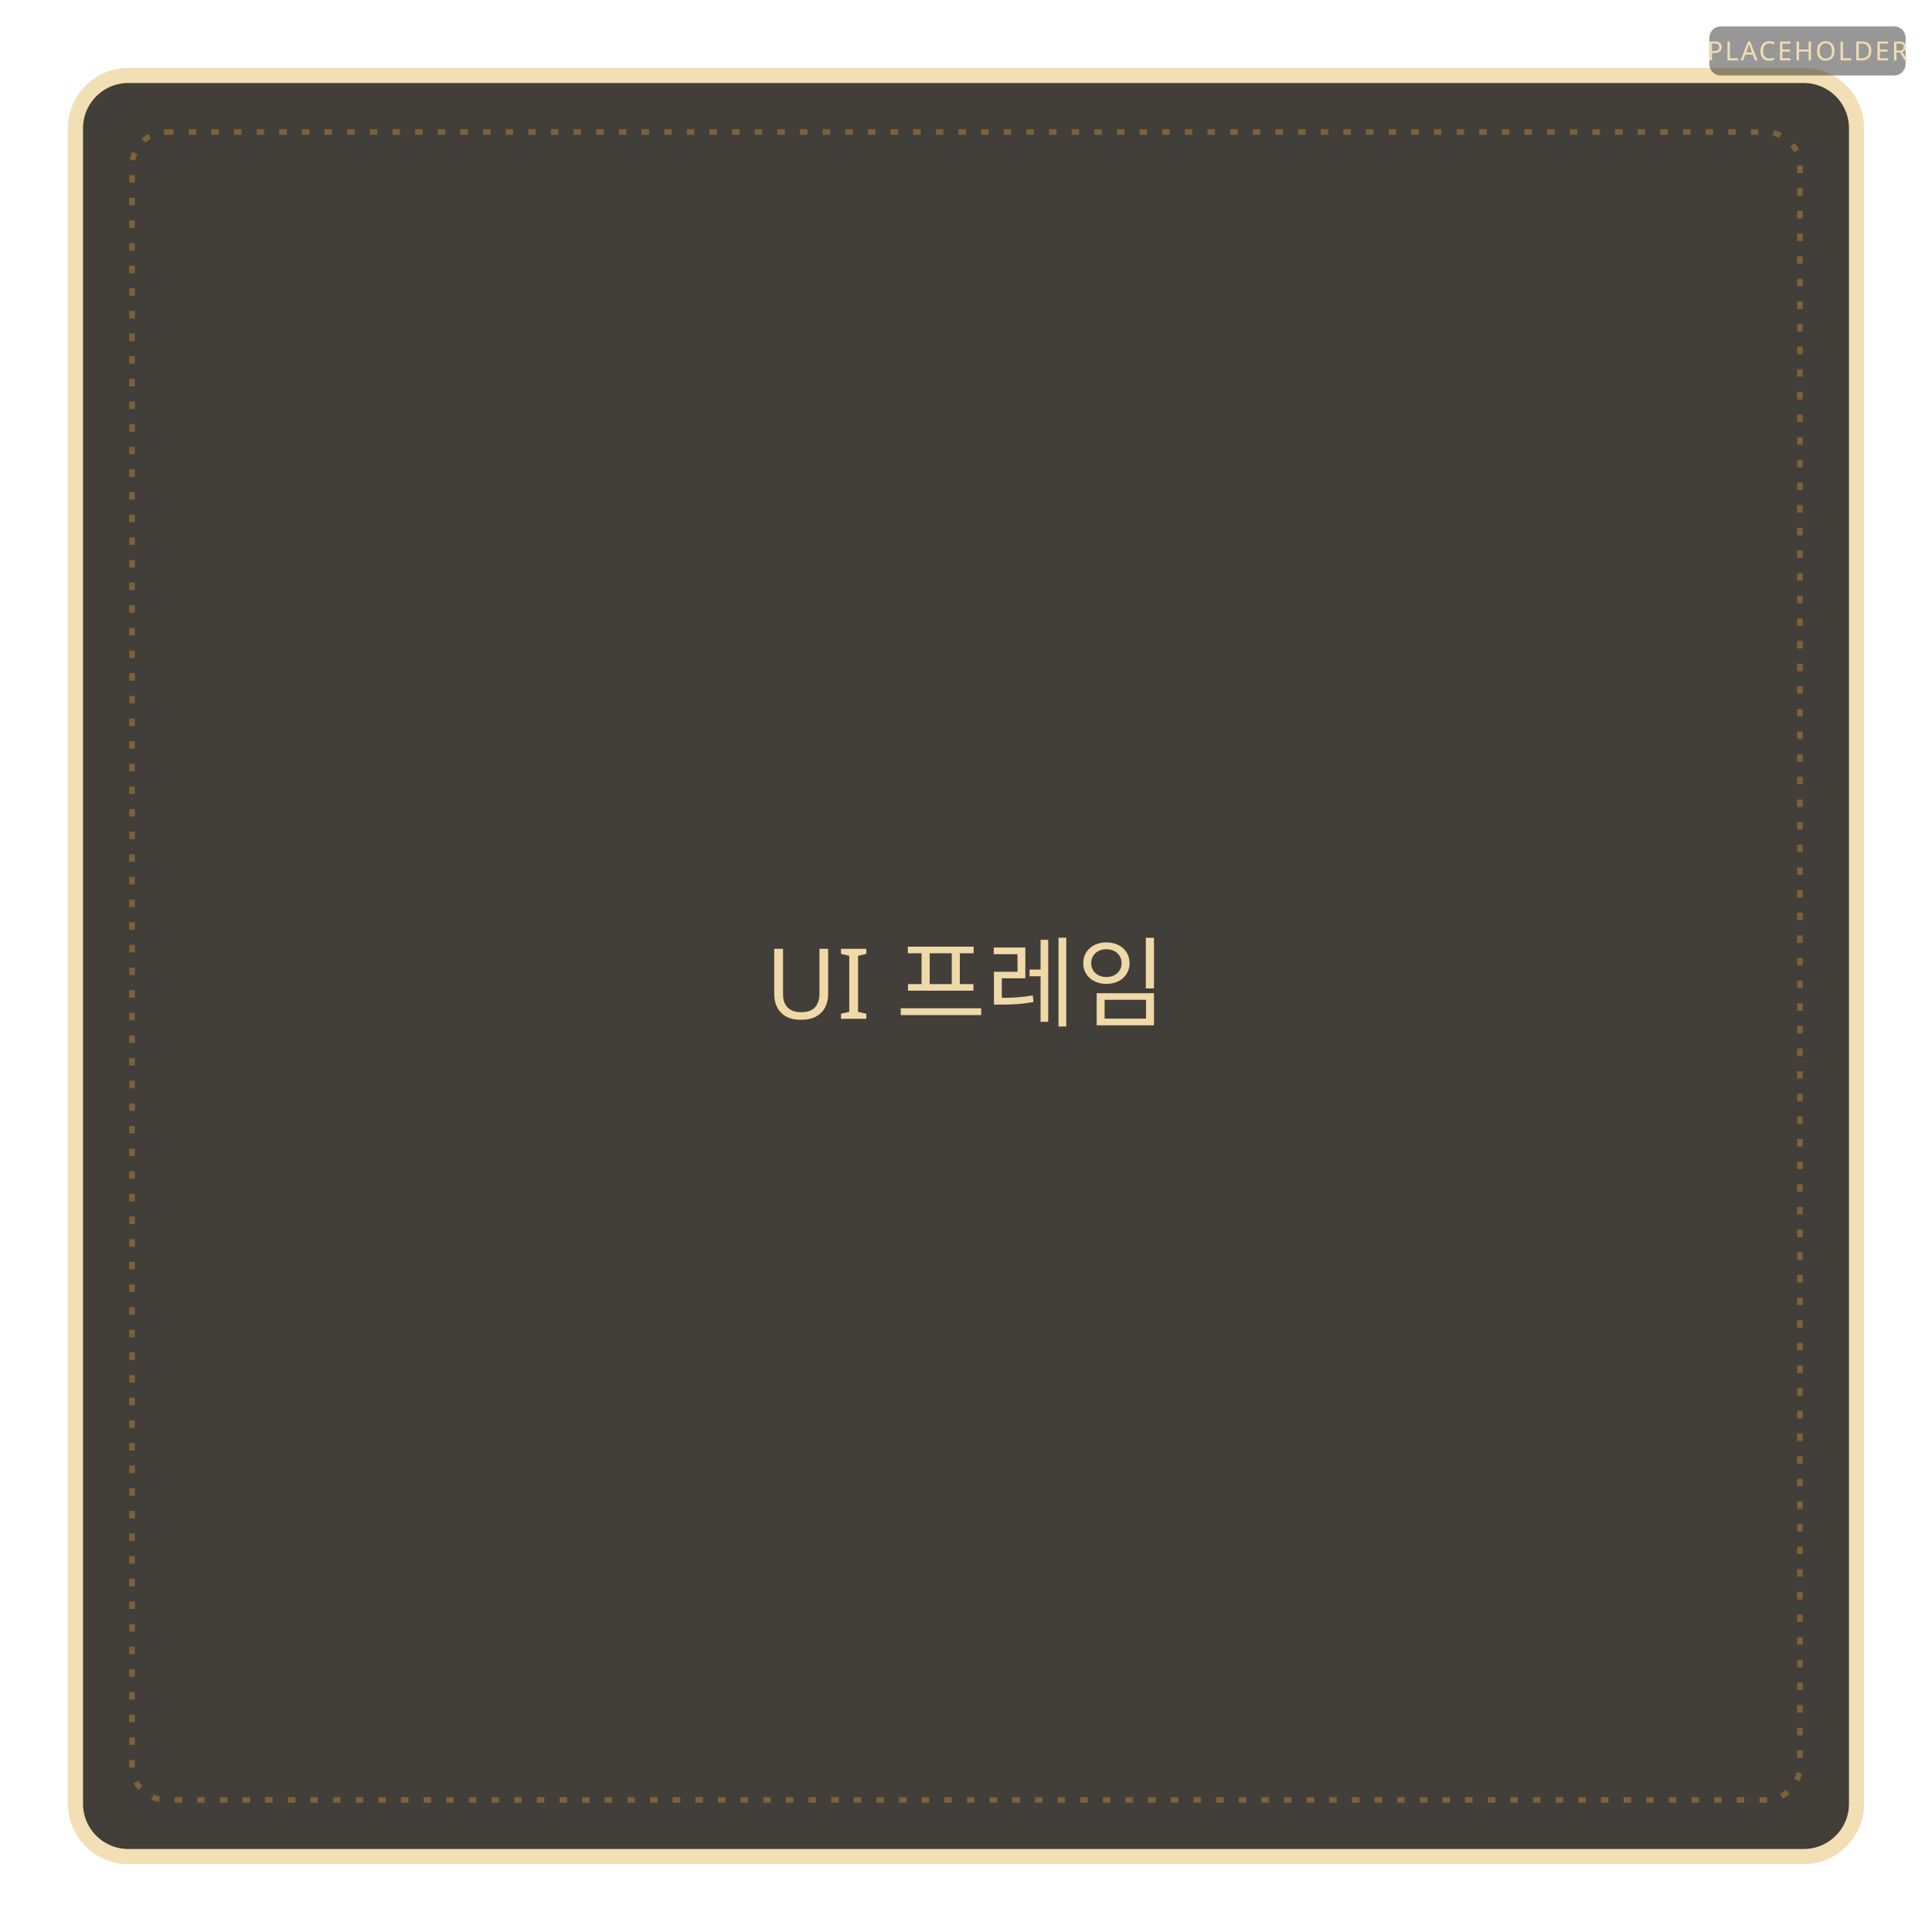
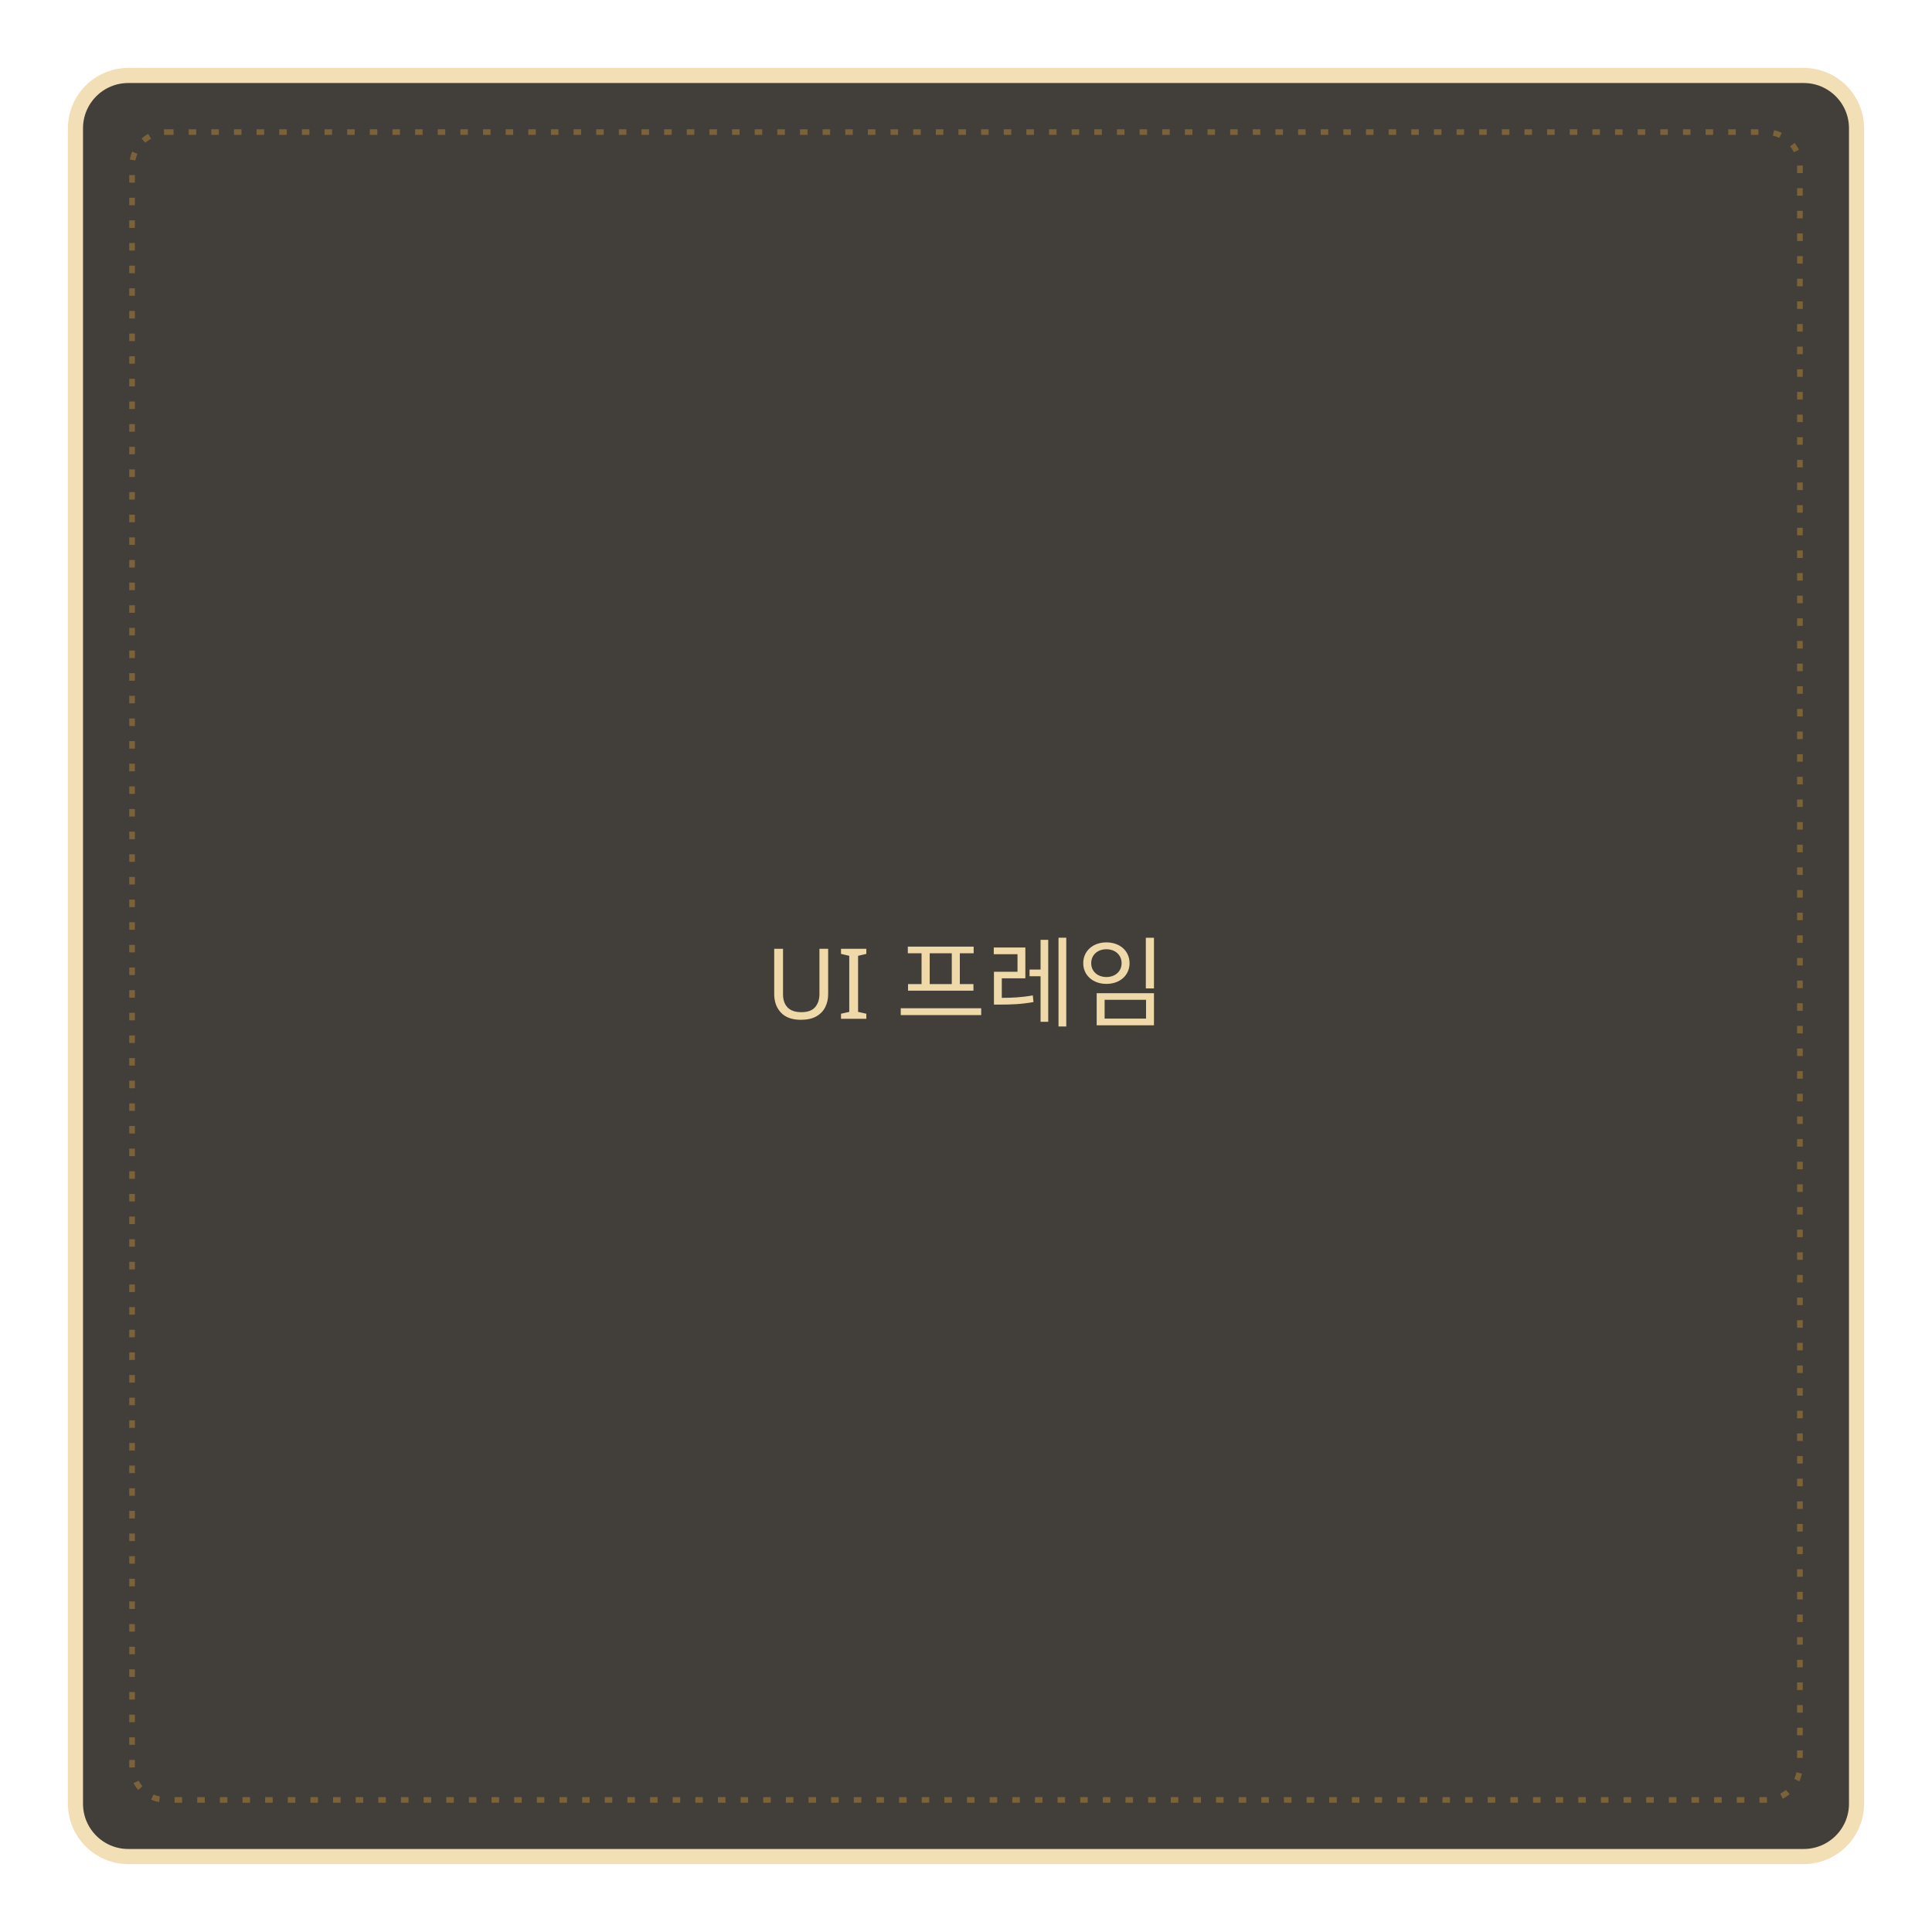
<svg xmlns="http://www.w3.org/2000/svg" width="1024" height="1024" viewBox="0 0 1024 1024">
  <rect width="1024" height="1024" fill="none" />
  <rect x="40" y="40" width="944" height="944" rx="28" fill="#211c16" opacity="0.85" stroke="#f0d9a8" stroke-width="8" />
  <rect x="70" y="70" width="884" height="884" rx="18" fill="none" stroke="#7c6238" stroke-width="3" stroke-dasharray="4 8" />
  <text x="512" y="540" font-family="'Apple SD Gothic Neo','Noto Sans KR',system-ui,sans-serif" font-size="52" fill="#f0d9a8" text-anchor="middle">UI 프레임</text>
-   <g opacity="0.9">
-     <rect x="906" y="14" width="104" height="26" rx="6" fill="#000" opacity="0.45" />
-     <text x="958" y="32" font-family="'Apple SD Gothic Neo','Noto Sans KR',system-ui,sans-serif" font-size="14" fill="#f0d9a8" text-anchor="middle" letter-spacing="1">PLACEHOLDER</text>
-   </g>
</svg>
